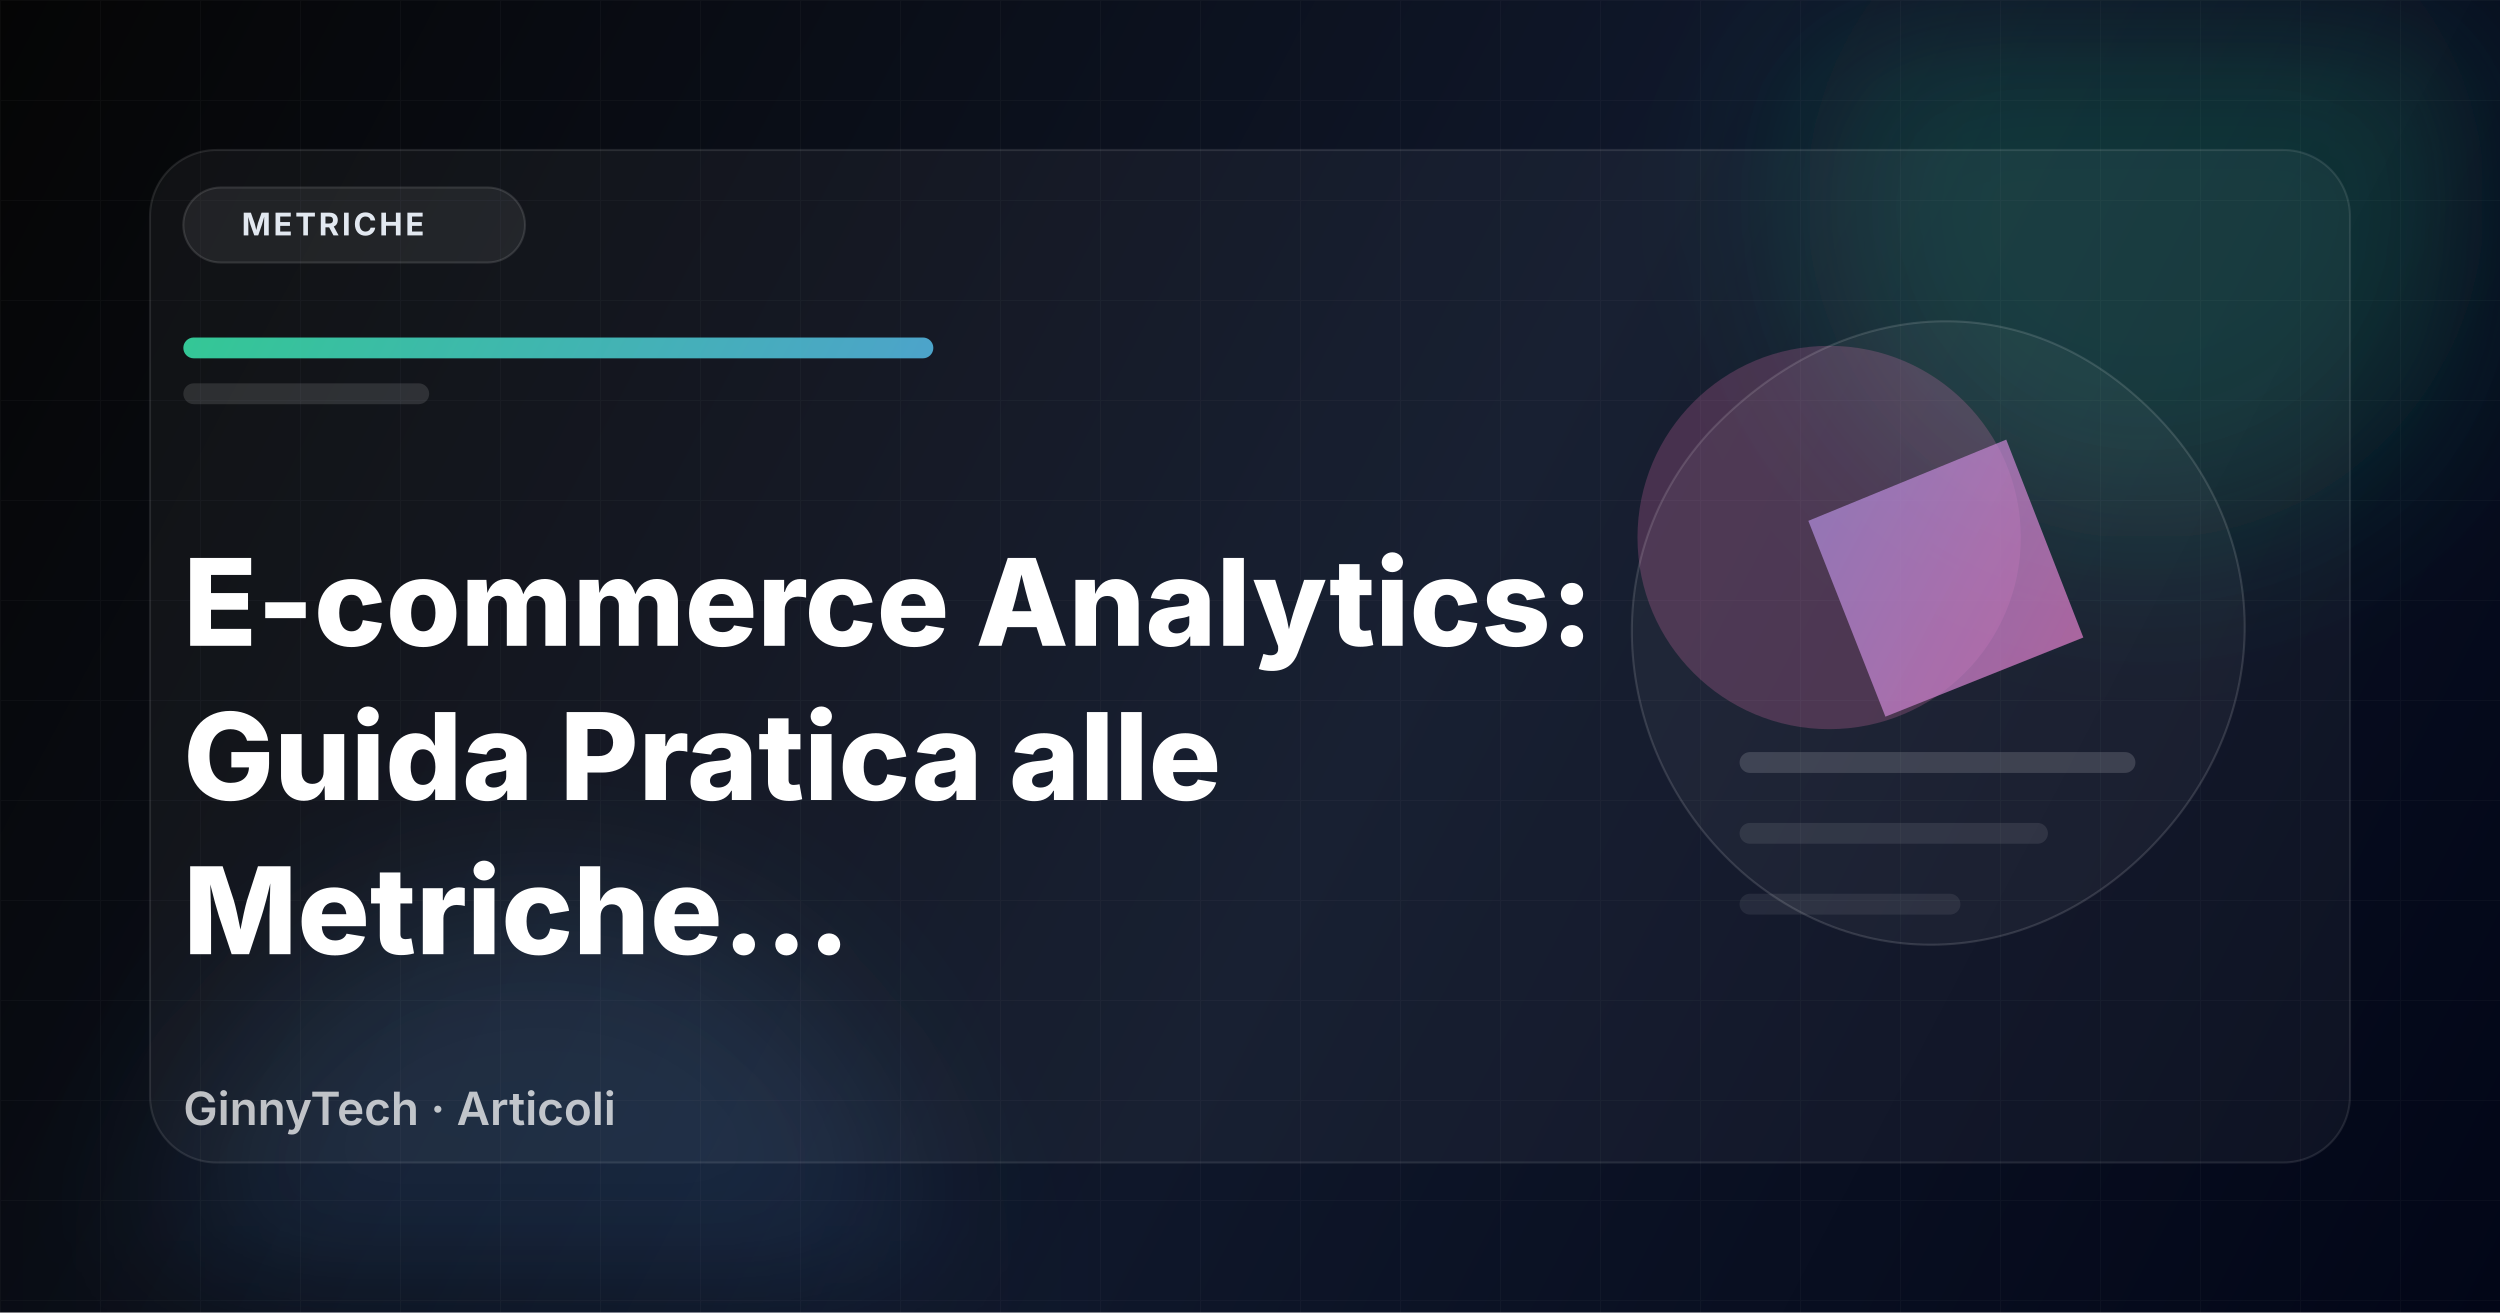
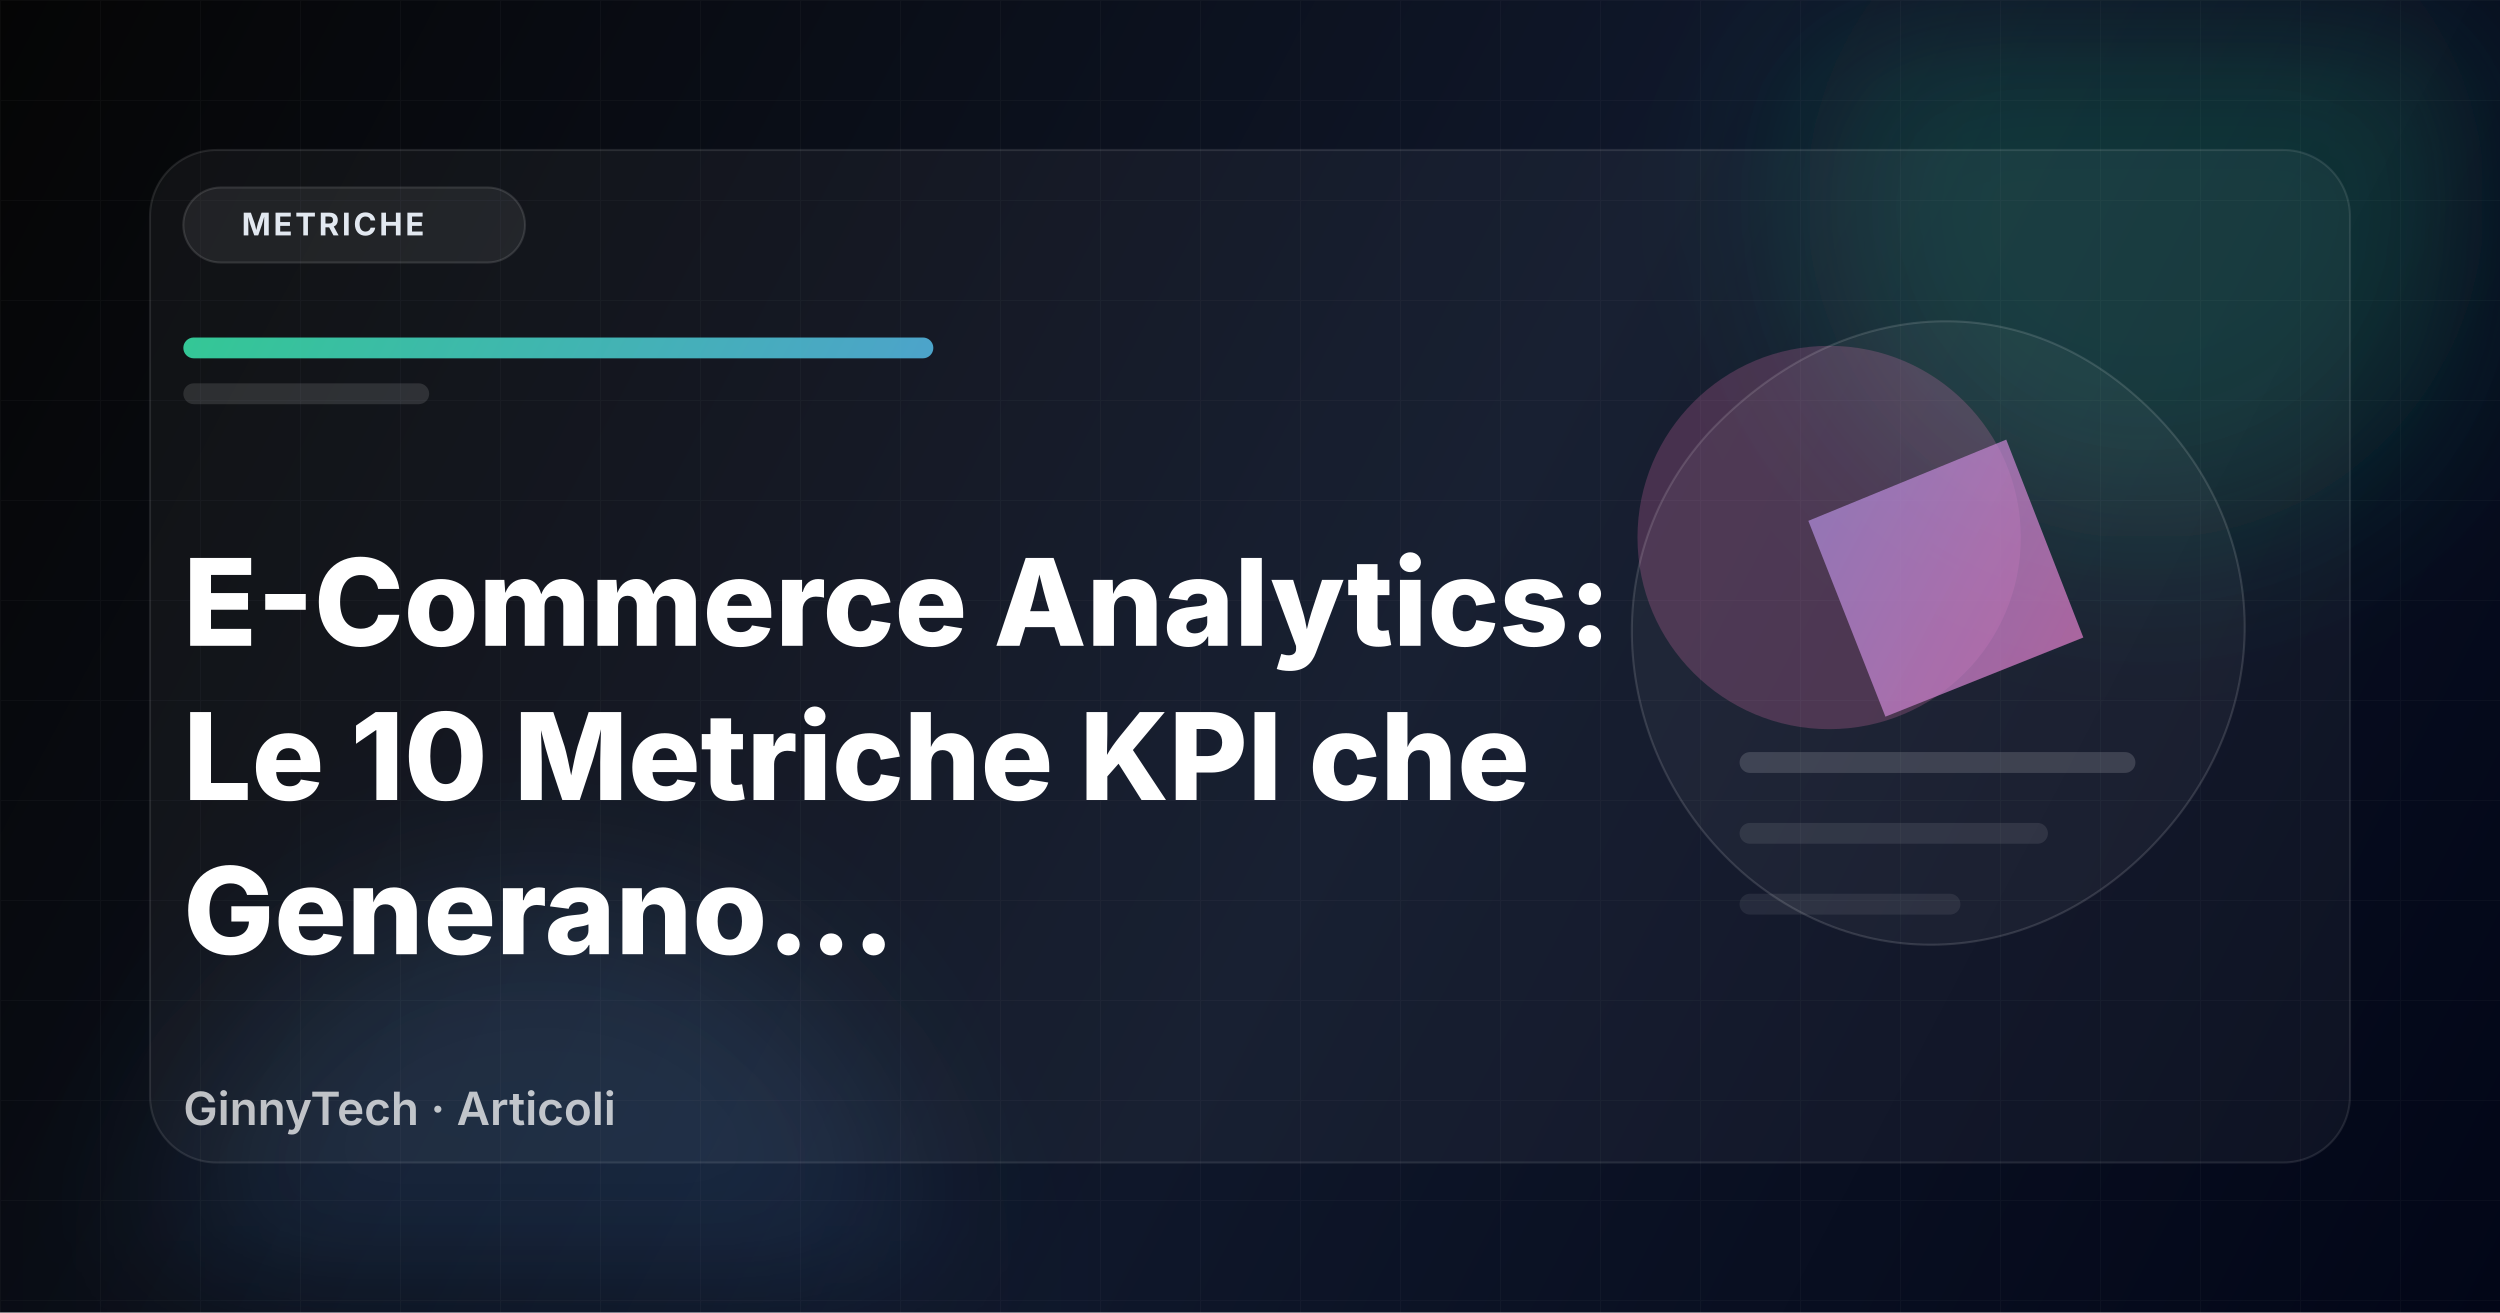
<svg xmlns="http://www.w3.org/2000/svg" width="1200" height="630" viewBox="0 0 1200 630" fill="none">
  <defs>
    <linearGradient id="bg" x1="0" y1="0" x2="1200" y2="630" gradientUnits="userSpaceOnUse">
      <stop offset="0" stop-color="#050505" />
      <stop offset="0.55" stop-color="#0f172a" />
      <stop offset="1" stop-color="#020617" />
    </linearGradient>
    <linearGradient id="accent" x1="110" y1="80" x2="980" y2="540" gradientUnits="userSpaceOnUse">
      <stop offset="0" stop-color="#34d399" stop-opacity="0.95" />
      <stop offset="0.5" stop-color="#60a5fa" stop-opacity="0.88" />
      <stop offset="1" stop-color="#f472b6" stop-opacity="0.9" />
    </linearGradient>
    <filter id="blur" x="-40%" y="-40%" width="180%" height="180%">
      <feGaussianBlur stdDeviation="42" />
    </filter>
    <pattern id="grid" width="48" height="48" patternUnits="userSpaceOnUse">
      <path d="M48 0H0V48" stroke="rgba(255,255,255,0.08)" stroke-width="1" />
    </pattern>
  </defs>
  <rect width="1200" height="630" fill="url(#bg)" />
  <rect width="1200" height="630" fill="url(#grid)" opacity="0.35" />
  <circle cx="1030" cy="96" r="162" fill="#34d399" fill-opacity="0.18" filter="url(#blur)" />
  <circle cx="260" cy="610" r="180" fill="#60a5fa" fill-opacity="0.14" filter="url(#blur)" />
  <circle cx="878" cy="258" r="92" fill="#f472b6" fill-opacity="0.22" />
  <rect x="72" y="72" width="1056" height="486" rx="32" fill="rgba(255,255,255,0.04)" stroke="rgba(255,255,255,0.10)" />
  <rect x="88" y="90" width="164" height="36" rx="18" fill="rgba(255,255,255,0.07)" stroke="rgba(255,255,255,0.12)" />
  <text x="116" y="113" font-family="Inter, Arial, sans-serif" font-size="15" font-weight="700" letter-spacing="1.3" fill="#e2e8f0">METRICHE</text>
  <rect x="88" y="162" width="360" height="10" rx="5" fill="url(#accent)" />
  <rect x="88" y="184" width="118" height="10" rx="5" fill="rgba(255,255,255,0.12)" />
-   <text x="88" y="310" font-family="Inter, Arial, sans-serif" font-size="58" font-weight="800" fill="#ffffff">E-commerce Analytics:</text>
-   <text x="88" y="384" font-family="Inter, Arial, sans-serif" font-size="58" font-weight="800" fill="#ffffff">Guida Pratica alle</text>
-   <text x="88" y="458" font-family="Inter, Arial, sans-serif" font-size="58" font-weight="800" fill="#ffffff">Metriche...</text>
+   <text x="88" y="310" font-family="Inter, Arial, sans-serif" font-size="58" font-weight="800" fill="#ffffff">E-Commerce Analytics:</text>
+   <text x="88" y="384" font-family="Inter, Arial, sans-serif" font-size="58" font-weight="800" fill="#ffffff">Le 10 Metriche KPI che</text>
+   <text x="88" y="458" font-family="Inter, Arial, sans-serif" font-size="58" font-weight="800" fill="#ffffff">Generano...</text>
  <text x="88" y="540" font-family="Inter, Arial, sans-serif" font-size="22" font-weight="600" fill="rgba(255,255,255,0.72)">GinnyTech · Articoli</text>
  <g opacity="0.95">
    <path d="M820 208C880 144 964 136 1025 190C1088 245 1095 332 1042 396C988 461 902 473 839 421C776 368 762 272 820 208Z" fill="rgba(255,255,255,0.04)" stroke="rgba(255,255,255,0.14)" />
    <path d="M868 250L963 211L1000 306L905 344L868 250Z" fill="url(#accent)" fill-opacity="0.88" />
    <path d="M840 366L1020 366" stroke="rgba(255,255,255,0.16)" stroke-width="10" stroke-linecap="round" />
    <path d="M840 400L978 400" stroke="rgba(255,255,255,0.1)" stroke-width="10" stroke-linecap="round" />
    <path d="M840 434L936 434" stroke="rgba(255,255,255,0.08)" stroke-width="10" stroke-linecap="round" />
  </g>
</svg>
